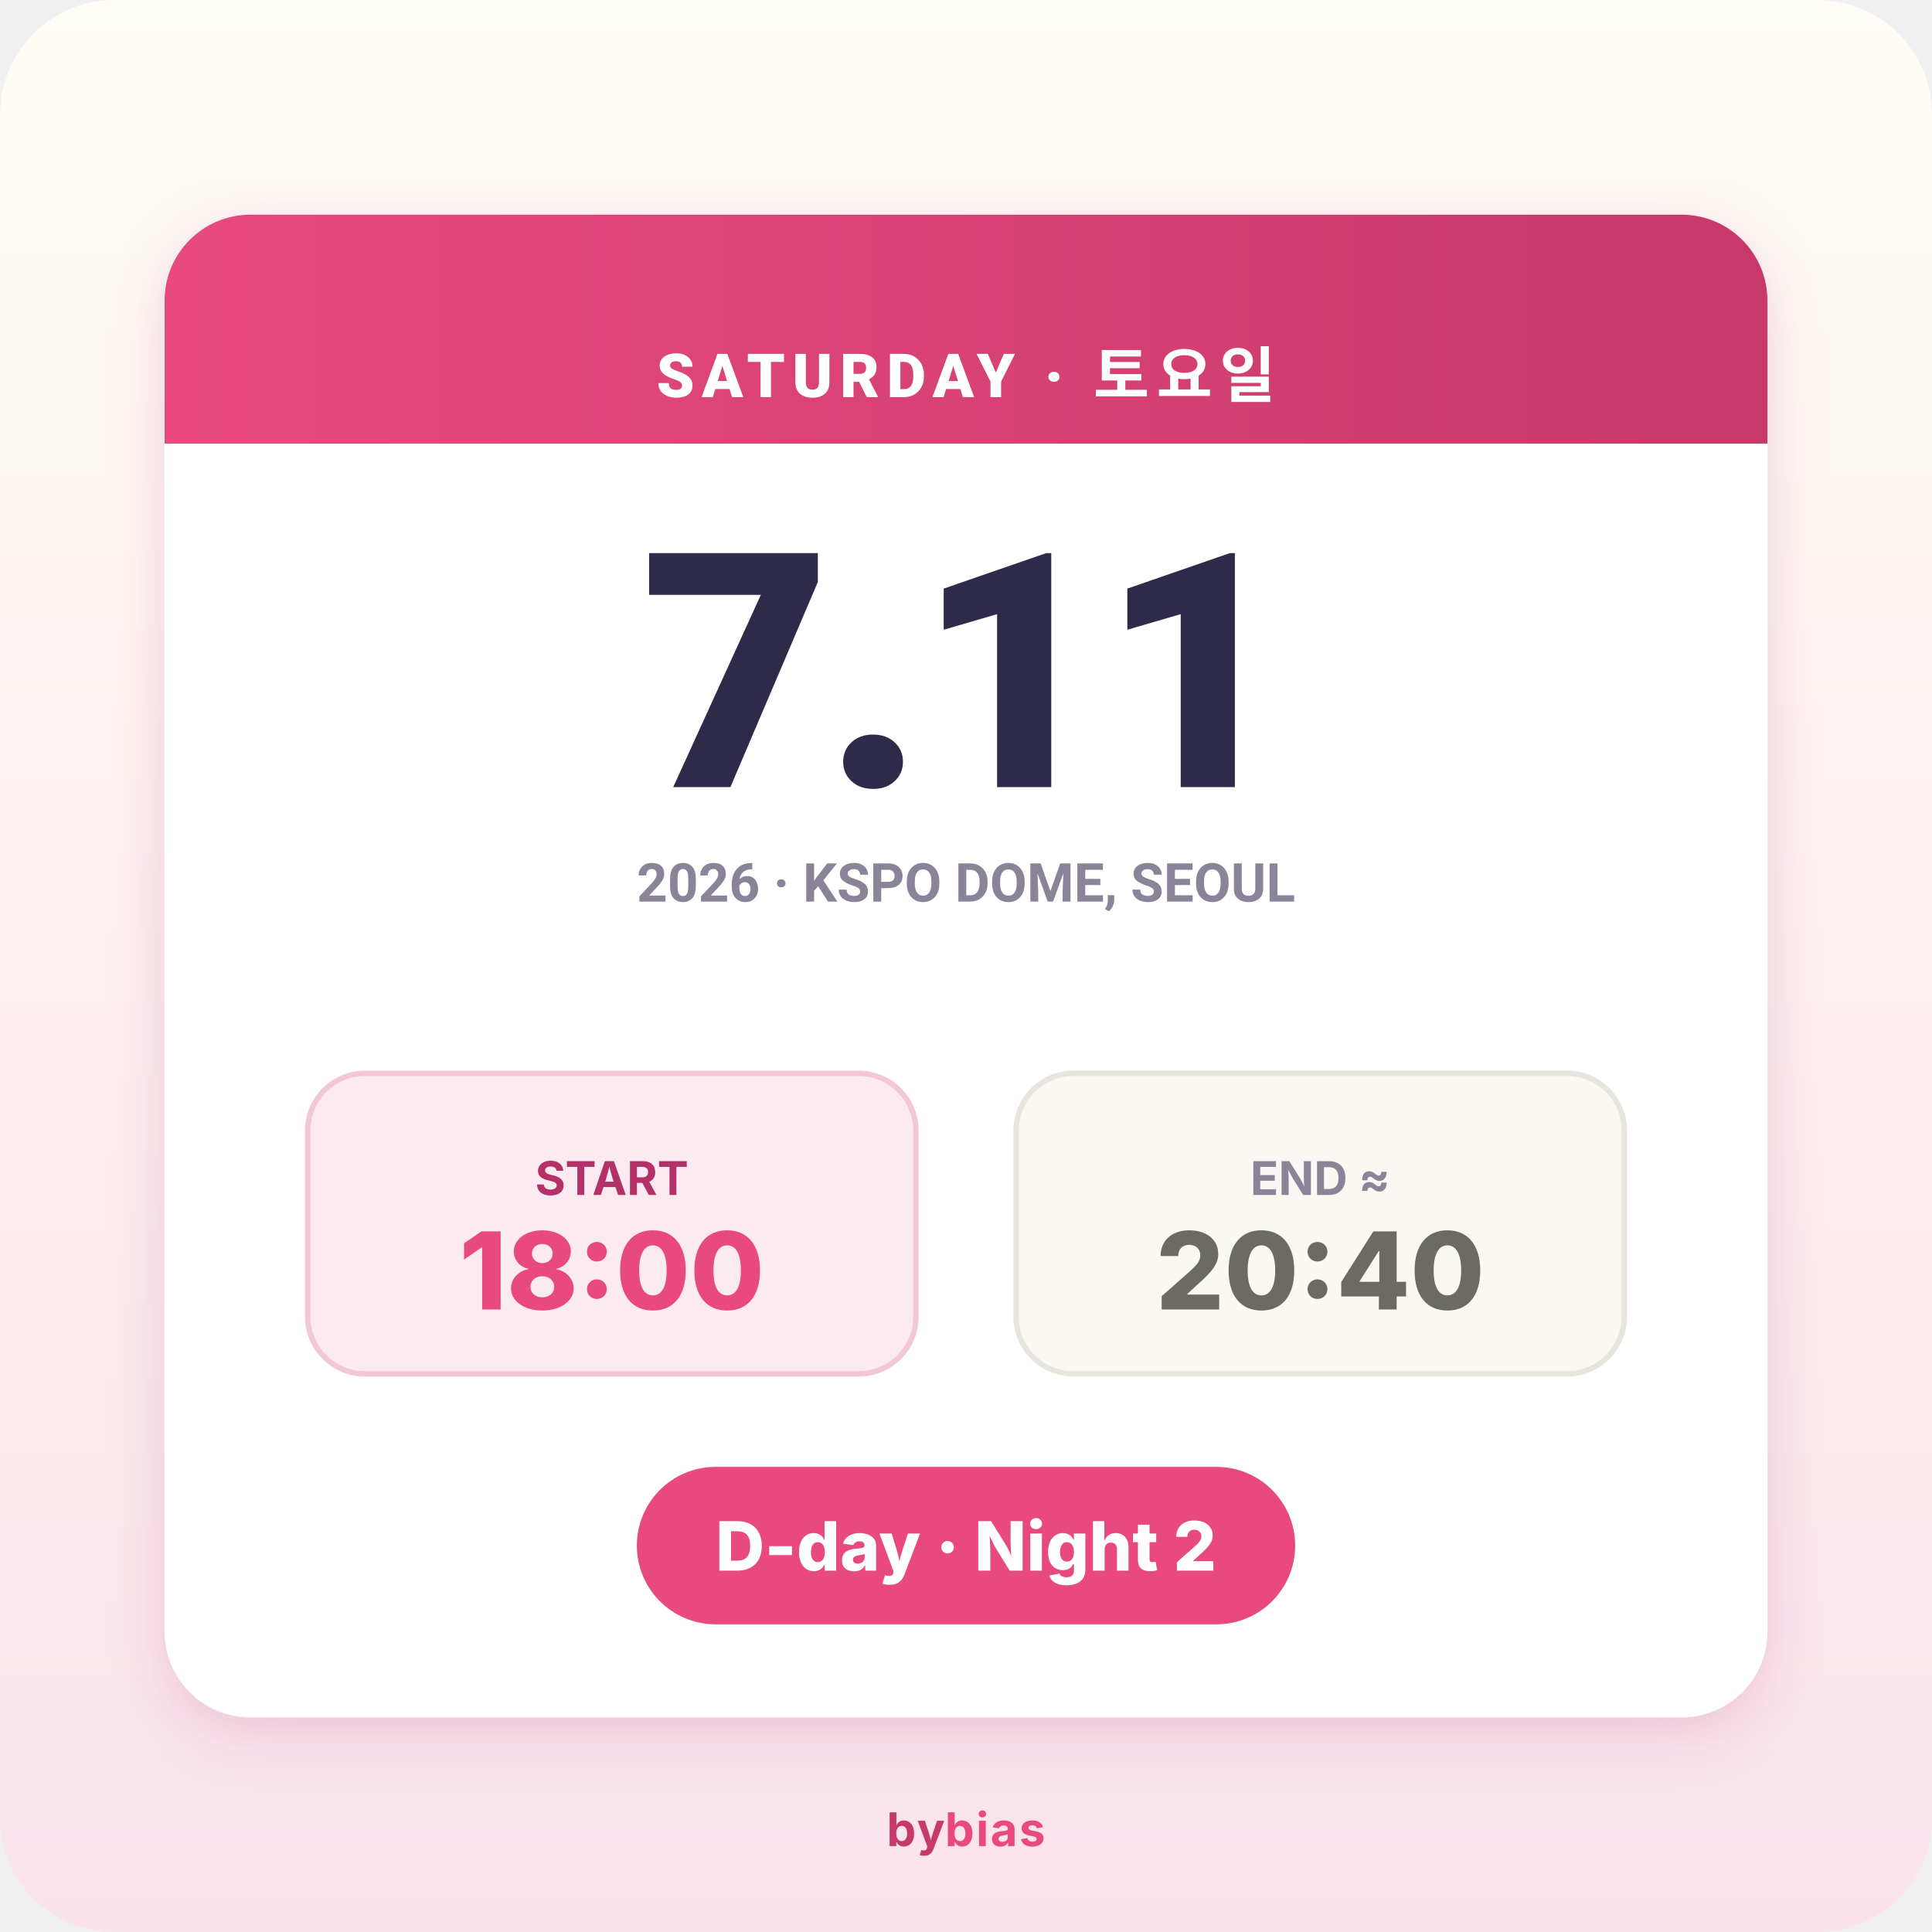
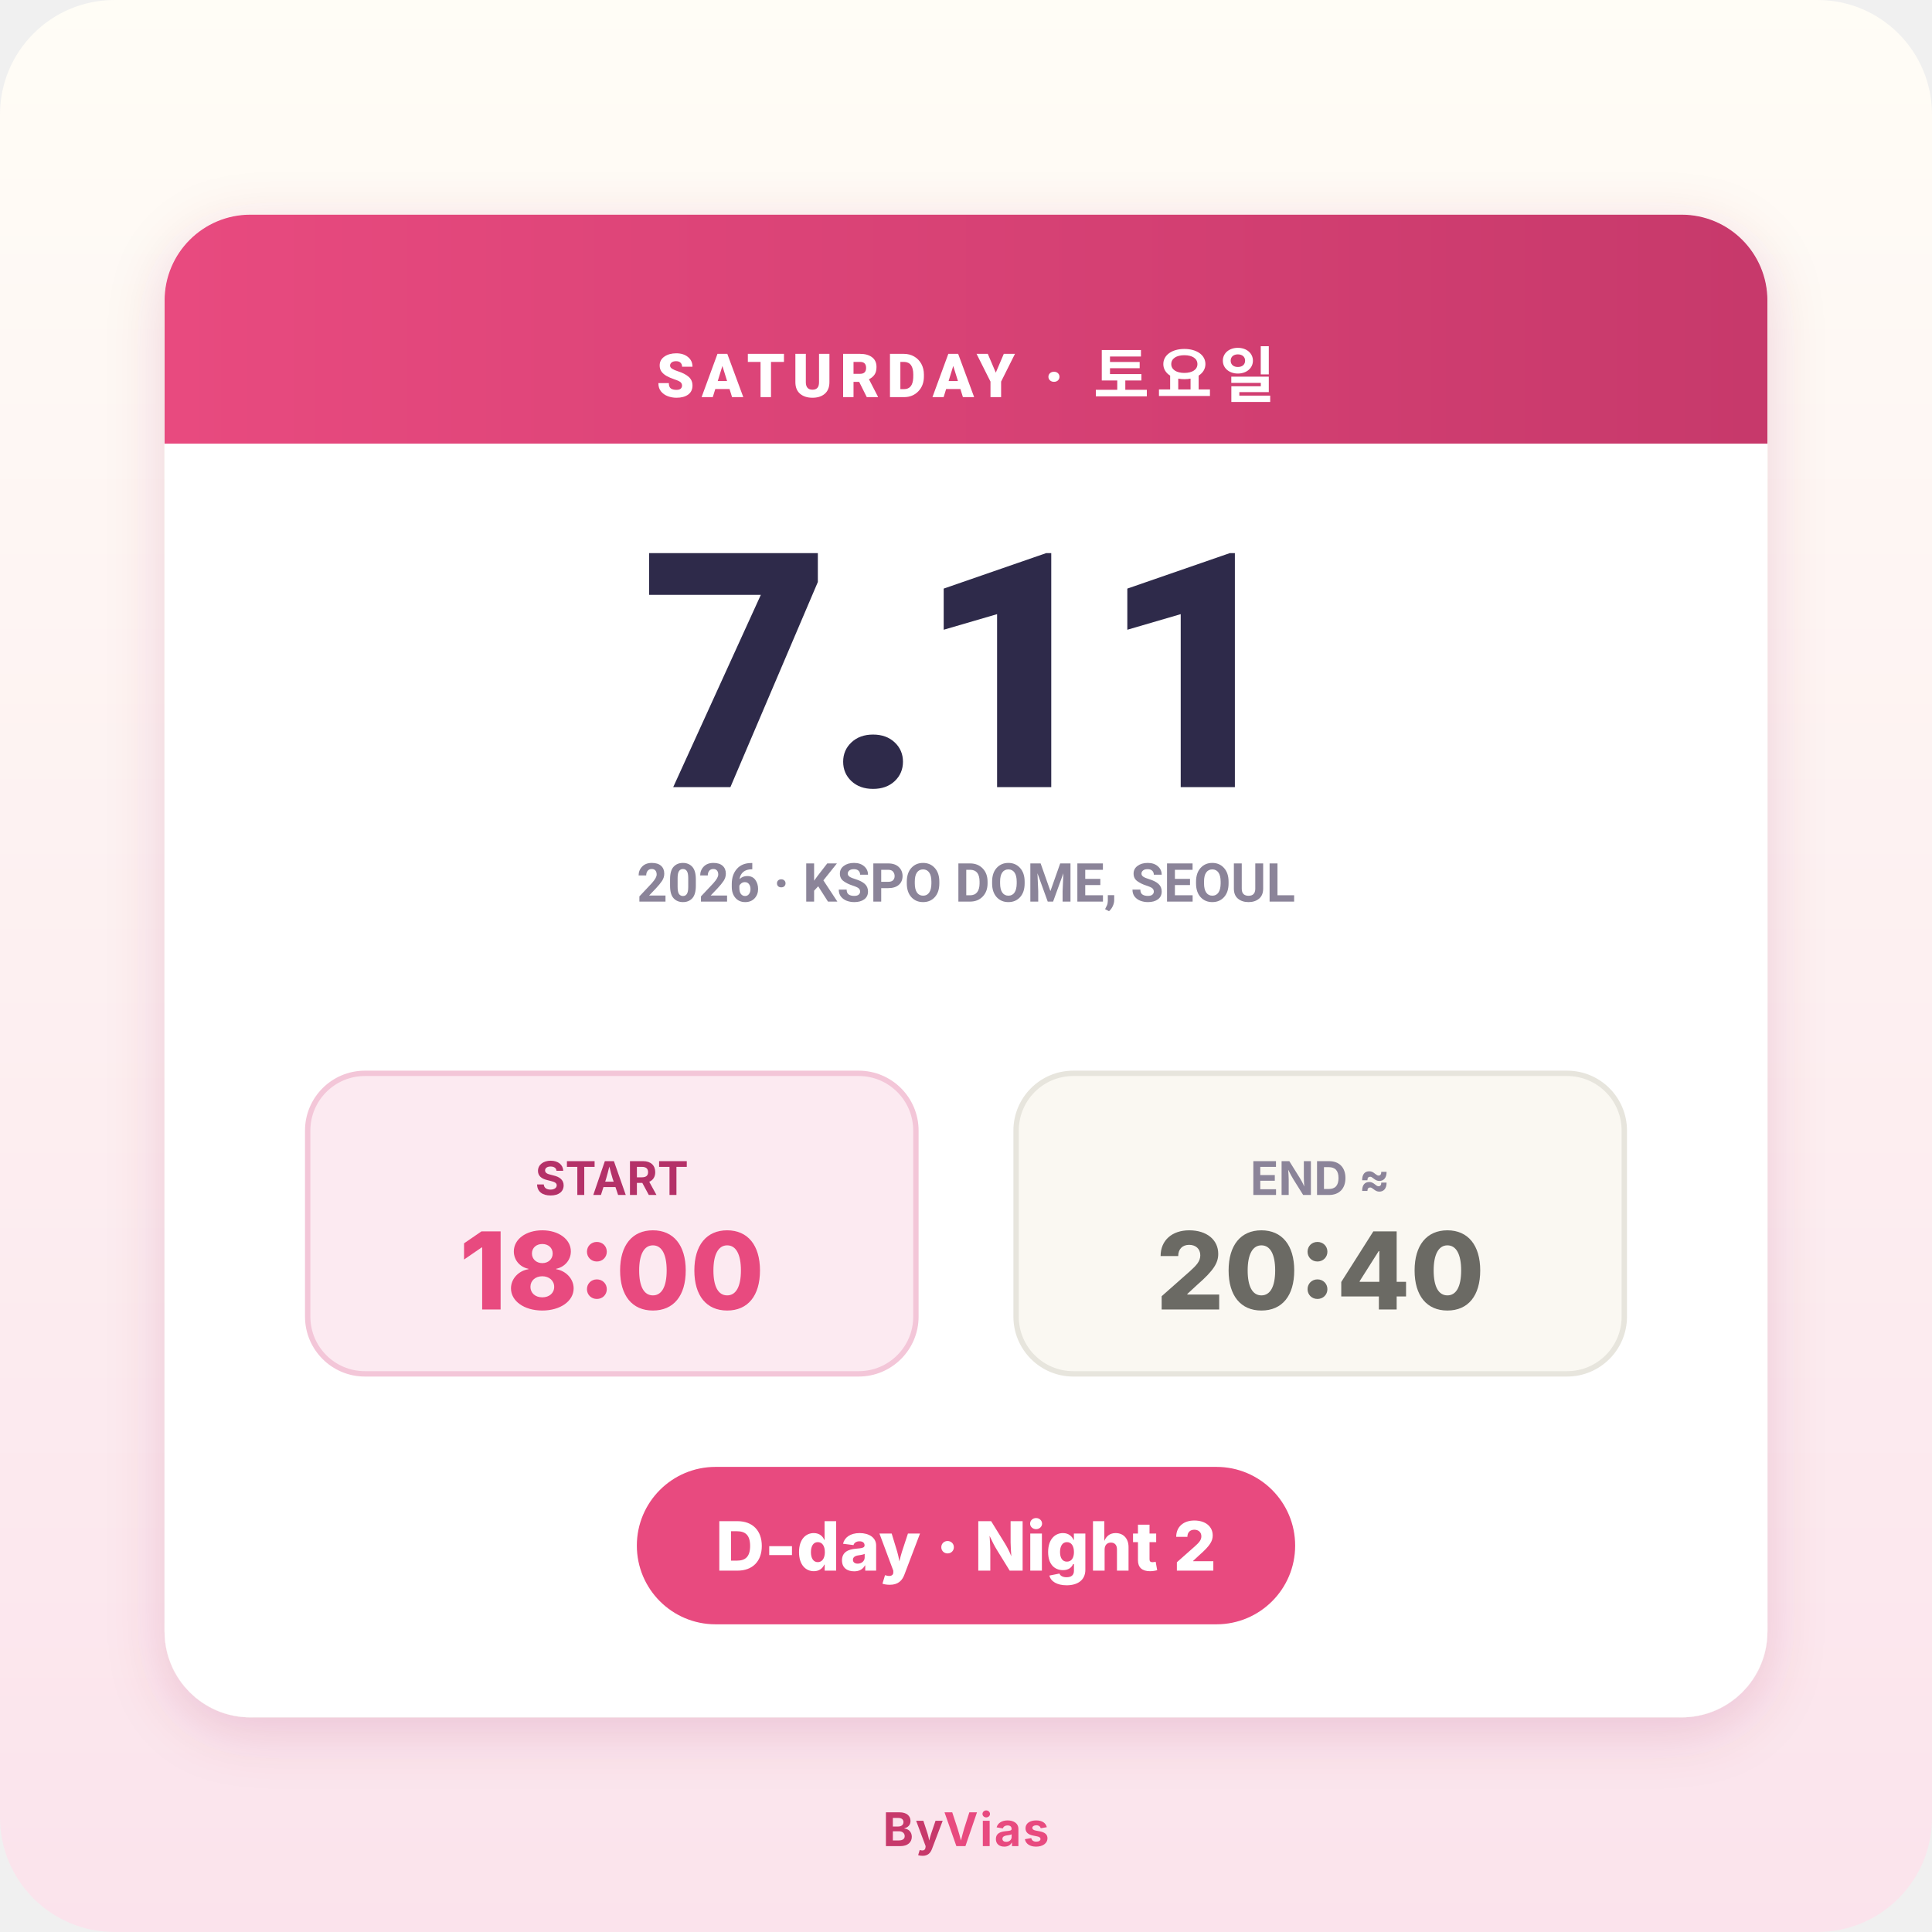
<svg xmlns="http://www.w3.org/2000/svg" viewBox="0 0 540 540" width="540" height="540" role="img" aria-label="Show date Saturday July 11">
  <defs>
    <linearGradient id="d2-bg" x1="0" y1="0" x2="0" y2="1">
      <stop offset="0" stop-color="#FFFDF6" />
      <stop offset="1" stop-color="#FBE3EC" />
    </linearGradient>
    <linearGradient id="d2-band" x1="0" y1="0" x2="1" y2="0">
      <stop offset="0" stop-color="#E84A7F" />
      <stop offset="1" stop-color="#C7396B" />
    </linearGradient>
    <filter id="d2-sh" x="-20%" y="-20%" width="140%" height="140%">
      <feDropShadow dx="0" dy="4" stdDeviation="8" flood-color="#9A1E50" flood-opacity="0.16" />
    </filter>
    <style>@media (prefers-color-scheme: dark){.svg-panel{fill:#1c1b22!important}.svg-card{fill:#262430!important}.svg-tx{fill:#d6d3cb!important}.svg-bigdate{fill:#4a4668!important}.svg-timecard{fill:#262430!important}}</style>
  </defs>
  <rect x="0" y="0" width="540" height="540" rx="32" fill="url(#d2-bg)" class="svg-panel" />
  <rect x="46" y="60" width="448" height="420" rx="24" fill="#fff" filter="url(#d2-sh)" class="svg-card" />
  <path d="M46 84 a24 24 0 0 1 24 -24 h400 a24 24 0 0 1 24 24 v40 h-448 Z" fill="url(#d2-band)" />
  <text x="270" y="111" text-anchor="middle" font-family="-apple-system,'Segoe UI',Roboto,sans-serif" font-size="17" font-weight="800" fill="#fff" letter-spacing="2">SATURDAY · 토요일</text>
  <text x="270" y="220" text-anchor="middle" font-family="-apple-system,'Segoe UI',Roboto,sans-serif" font-size="92" font-weight="800" fill="#2E2A4A" letter-spacing="-2" class="svg-bigdate">7.11</text>
  <text x="270" y="252" text-anchor="middle" font-family="-apple-system,'Segoe UI',Roboto,sans-serif" font-size="15" font-weight="600" fill="#8B8499" class="svg-tx">2026 · KSPO DOME, SEOUL</text>
  <g transform="translate(0,300)">
    <rect x="86" y="0" width="170" height="84" rx="16" fill="#FCEAF1" stroke="#F3C6D8" stroke-width="1.5" class="svg-timecard" />
    <text x="171" y="34" text-anchor="middle" font-family="-apple-system,sans-serif" font-size="13" font-weight="700" fill="#B43168">START</text>
    <text x="171" y="66" text-anchor="middle" font-family="-apple-system,sans-serif" font-size="30" font-weight="800" fill="#E84A7F">18:00</text>
    <rect x="284" y="0" width="170" height="84" rx="16" fill="#FAF8F2" stroke="#E7E5DD" stroke-width="1.5" class="svg-timecard" />
    <text x="369" y="34" text-anchor="middle" font-family="-apple-system,sans-serif" font-size="13" font-weight="700" fill="#8B8499" class="svg-tx">END ≈</text>
    <text x="369" y="66" text-anchor="middle" font-family="-apple-system,sans-serif" font-size="30" font-weight="800" fill="#6B6A64" class="svg-tx">20:40</text>
  </g>
  <g transform="translate(270,432)">
    <rect x="-92" y="-22" width="184" height="44" rx="22" fill="#E84A7F" />
    <text x="0" y="7" text-anchor="middle" font-family="-apple-system,sans-serif" font-size="19" font-weight="800" fill="#fff">D-day · Night 2</text>
  </g>
-   <text x="270" y="516" text-anchor="middle" font-family="-apple-system,sans-serif" font-size="13" font-weight="700" fill="#C7396B" letter-spacing="0.5">by<tspan fill="#E84A7F">bias</tspan>
+   <text x="270" y="516" text-anchor="middle" font-family="-apple-system,sans-serif" font-size="13" font-weight="700" fill="#C7396B" letter-spacing="0.5">By<tspan fill="#E84A7F">Vias</tspan>
  </text>
</svg>
